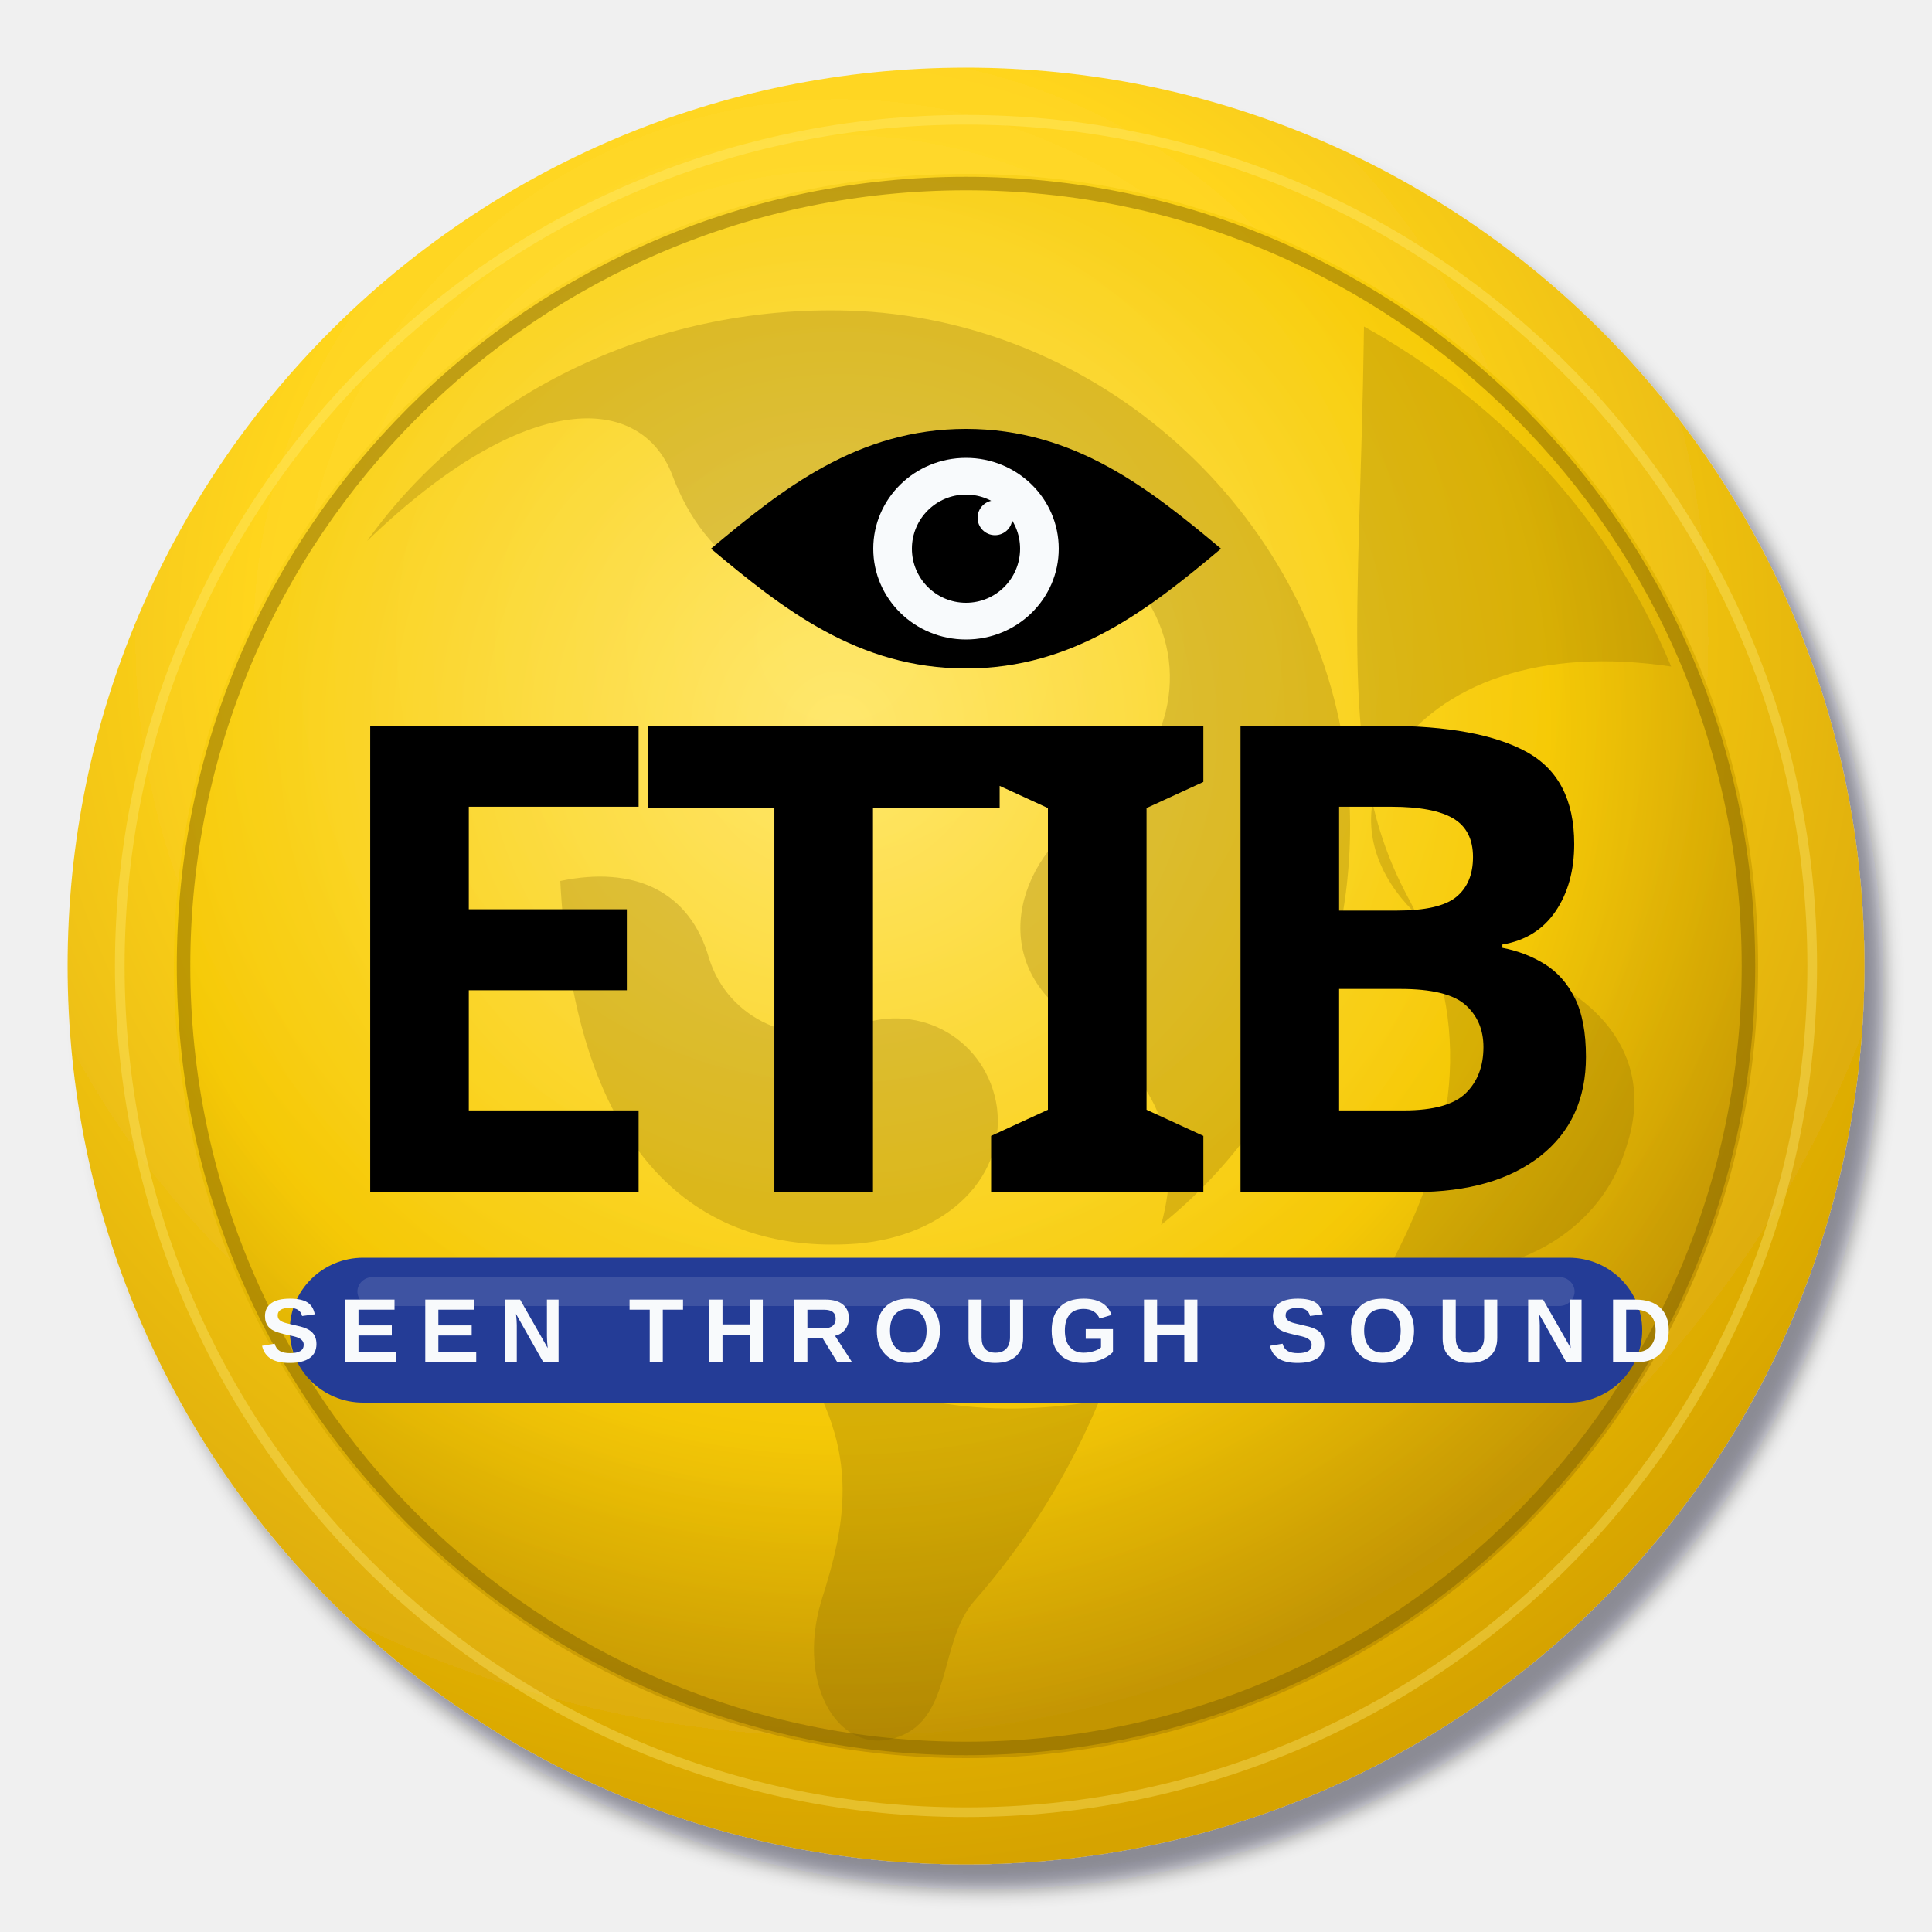
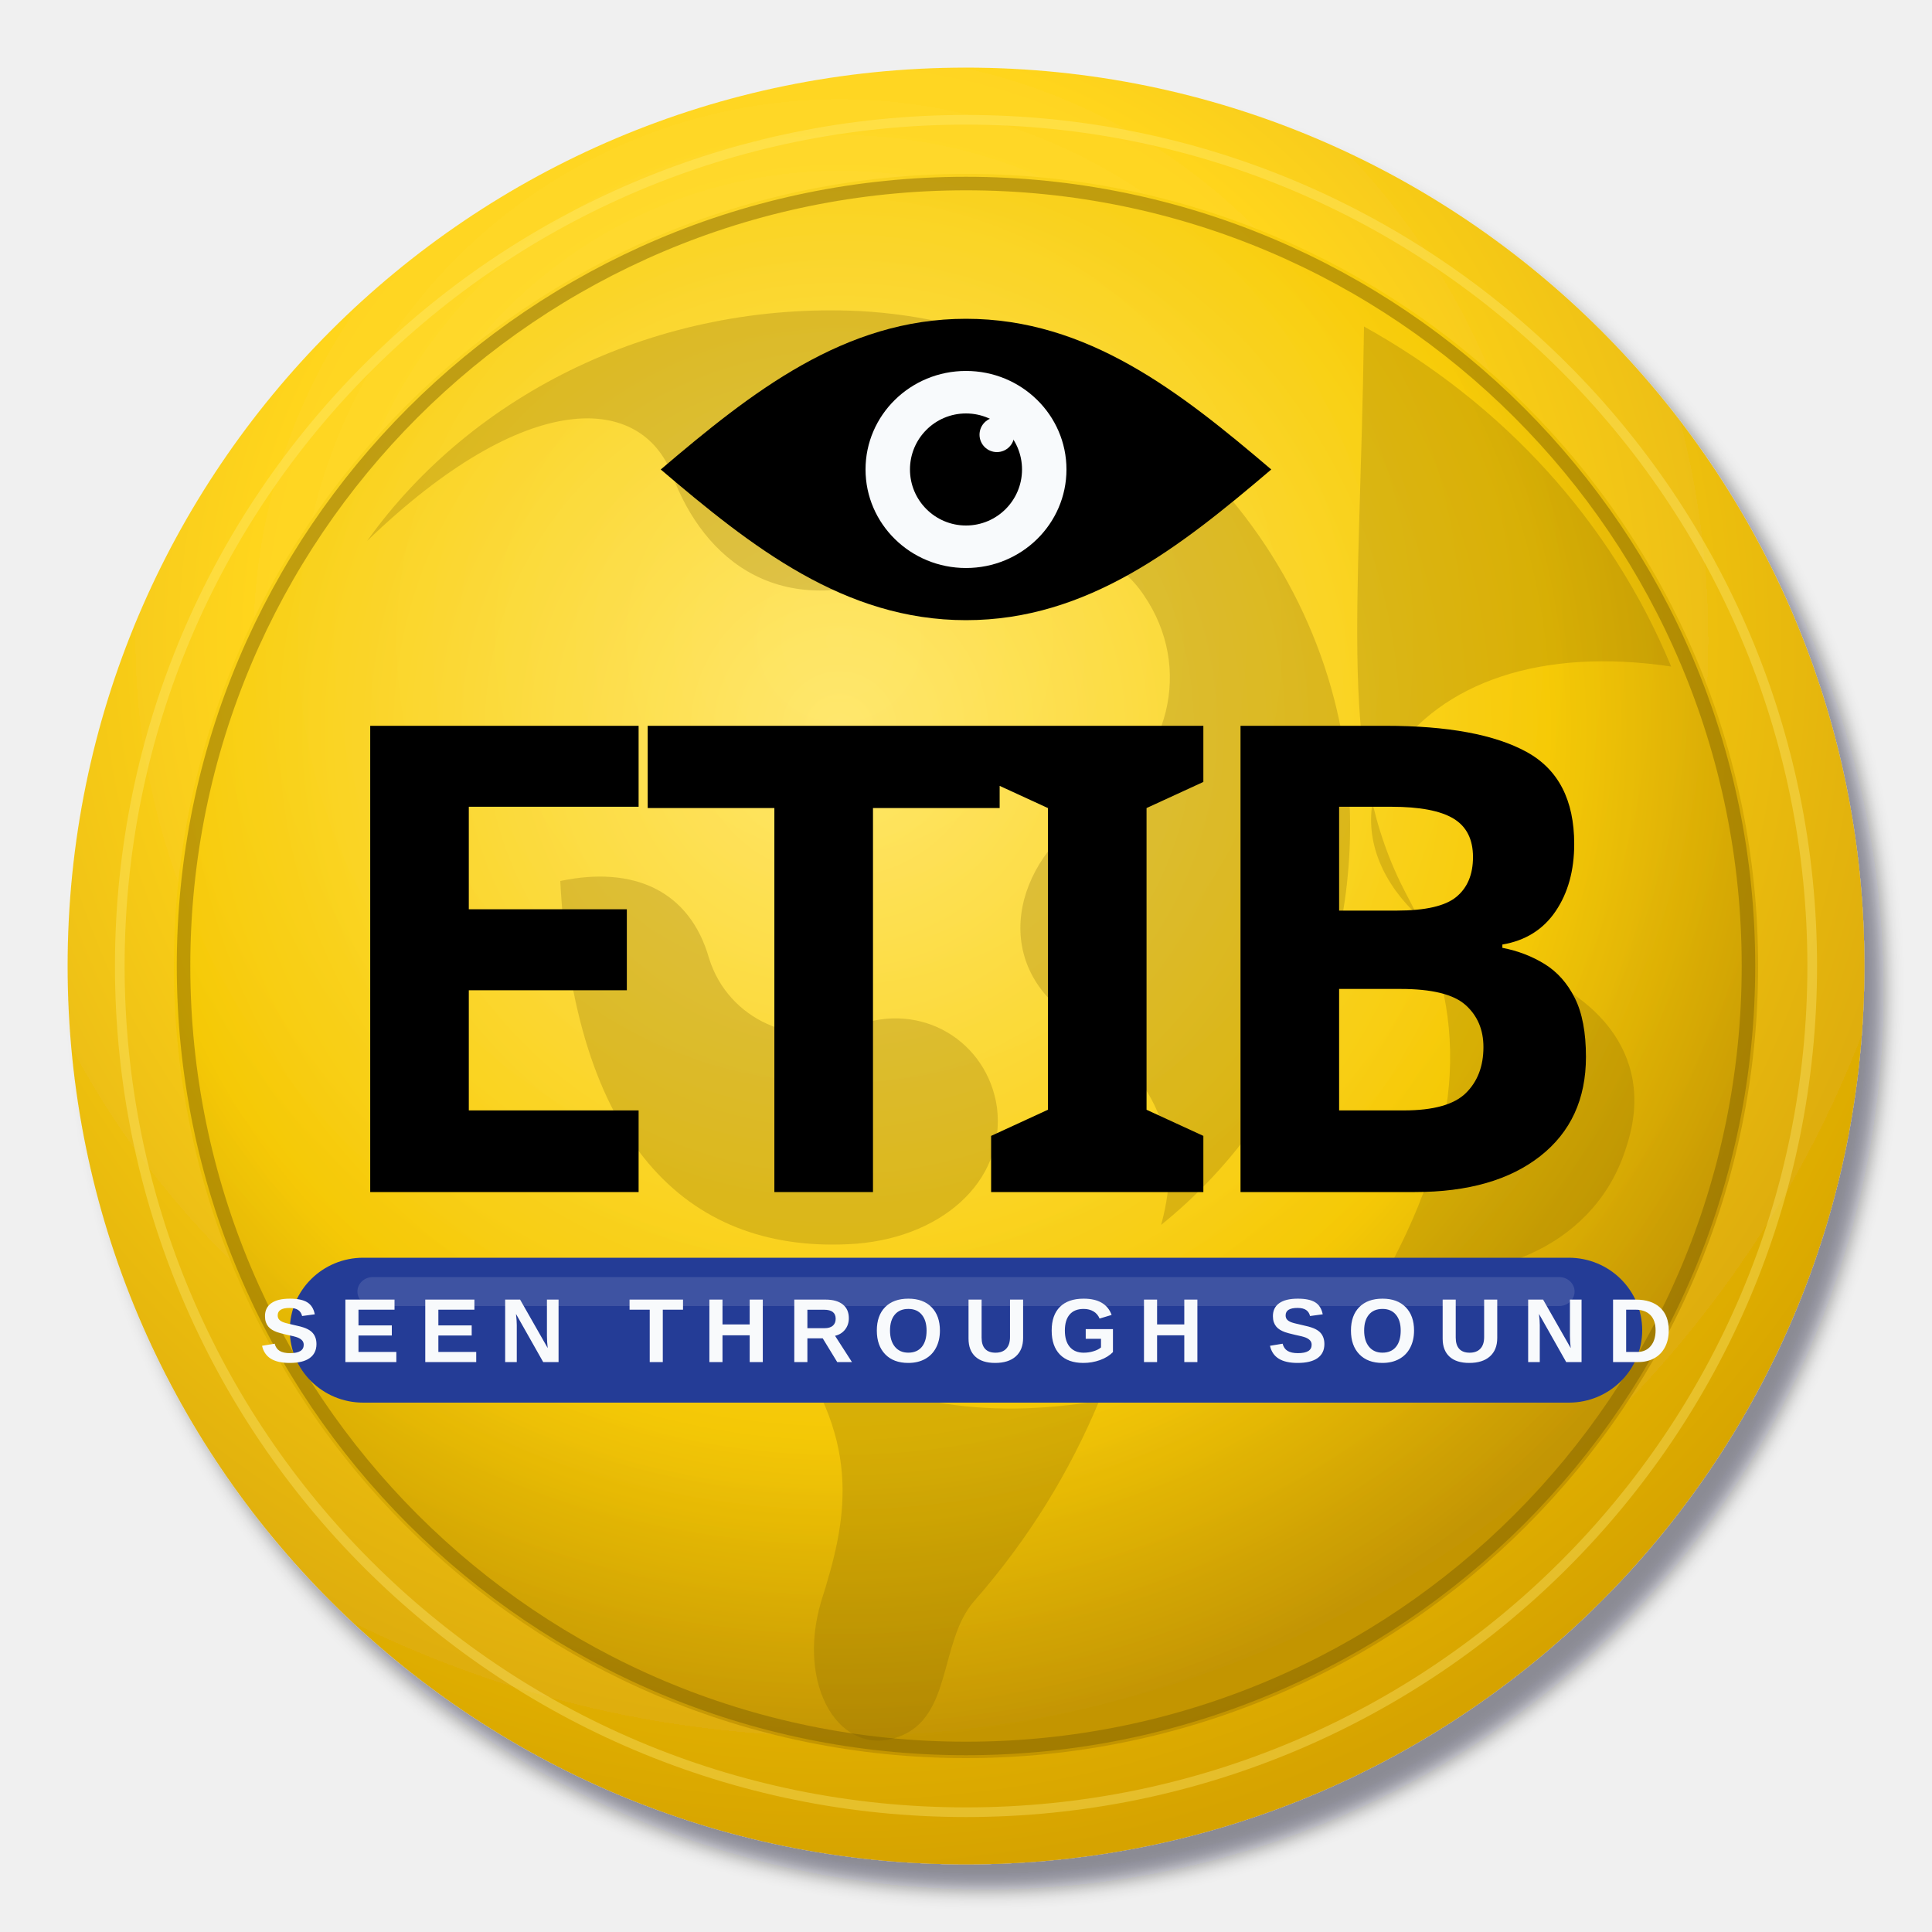
<svg xmlns="http://www.w3.org/2000/svg" viewBox="0 0 1000 1000" role="img" aria-labelledby="title desc">
  <defs>
    <radialGradient id="gold" cx="43%" cy="32%" r="68%">
      <stop offset="0" stop-color="#ffe761" />
      <stop offset="0.48" stop-color="#ffd51f" />
      <stop offset="1" stop-color="#d6a300" />
    </radialGradient>
    <radialGradient id="innerGold" cx="42%" cy="35%" r="64%">
      <stop offset="0" stop-color="#ffe875" />
      <stop offset="0.7" stop-color="#f5c900" />
      <stop offset="1" stop-color="#b98c00" />
    </radialGradient>
    <linearGradient id="banner" x1="150" y1="650" x2="850" y2="650">
      <stop offset="0" stop-color="#243c96" />
      <stop offset="0.5" stop-color="#102a7d" />
      <stop offset="1" stop-color="#071f66" />
    </linearGradient>
    <filter id="drop" x="-15%" y="-15%" width="130%" height="130%">
      <feDropShadow dx="10" dy="13" stdDeviation="5" flood-color="#020617" flood-opacity="0.42" />
    </filter>
  </defs>
  <circle cx="500" cy="500" r="465" fill="url(#gold)" filter="url(#drop)" />
  <circle cx="500" cy="500" r="410" fill="url(#innerGold)" opacity="0.72" />
  <circle cx="500" cy="500" r="405" fill="none" stroke="#7b5e00" stroke-width="7" opacity="0.45" />
  <circle cx="500" cy="500" r="438" fill="none" stroke="#ffef83" stroke-width="5" opacity="0.33" />
  <g fill="#7a5e00" opacity="0.24">
    <path d="M190 280c55-77 151-124 255-119 130 7 237 109 252 235 11 96-29 184-96 238 12-44-2-77-46-107-42-28-32-80 11-108 39-25 52-73 26-111-24-36-79-32-119-14-69 31-109-5-125-48-16-42-75-46-158 34z" />
    <path d="M706 169c72 40 128 101 159 176-67-10-119 8-145 47-30 45 10 94 60 107 43 12 78 45 62 94-15 50-67 73-124 65 40-74 43-134 10-195-36-68-24-142-22-294z" />
    <path d="M408 695c48 32 102 40 161 30-15 36-36 71-65 104-18 21-11 60-39 70-30 11-53-26-40-70 13-41 22-81-17-134z" />
    <path d="M290 456c38-8 67 5 77 40 10 32 45 47 76 35 34-13 68 8 73 42 5 39-30 69-77 71-84 4-142-53-149-188z" />
  </g>
  <g aria-hidden="true">
-     <path d="M500 222c56 0 95 31 132 62-37 31-76 62-132 62s-95-31-132-62c37-31 76-62 132-62z" fill="#000000" />
-     <ellipse cx="500" cy="284" rx="48" ry="47" fill="#f8fafc" />
-     <circle cx="500" cy="284" r="28" fill="#000000" />
-     <circle cx="515" cy="268" r="9" fill="#f8fafc" />
+     <path d="M500 165c63 0 111 38 158 78-47 40-95 78-158 78s-111-38-158-78c47-40 95-78 158-78z" fill="#000000" />
+     <ellipse cx="500" cy="243" rx="52" ry="51" fill="#f8fafc" />
+     <circle cx="500" cy="243" r="29" fill="#000000" />
+     <circle cx="516" cy="225" r="9" fill="#f8fafc" />
  </g>
  <g fill="#000000">
    <text x="500" y="617" text-anchor="middle" font-family="Arial Black, Impact, sans-serif" font-size="338" font-weight="900" letter-spacing="-22">ETIB</text>
  </g>
  <rect x="150" y="651" width="700" height="75" rx="38" fill="url(#banner)" />
  <rect x="185" y="661" width="630" height="15" rx="8" fill="#ffffff" opacity="0.12" />
  <text x="500" y="705" text-anchor="middle" font-family="Arial Black, Arial, sans-serif" font-size="47" font-weight="900" fill="#f8fafc" letter-spacing="10">SEEN THROUGH SOUND</text>
</svg>
